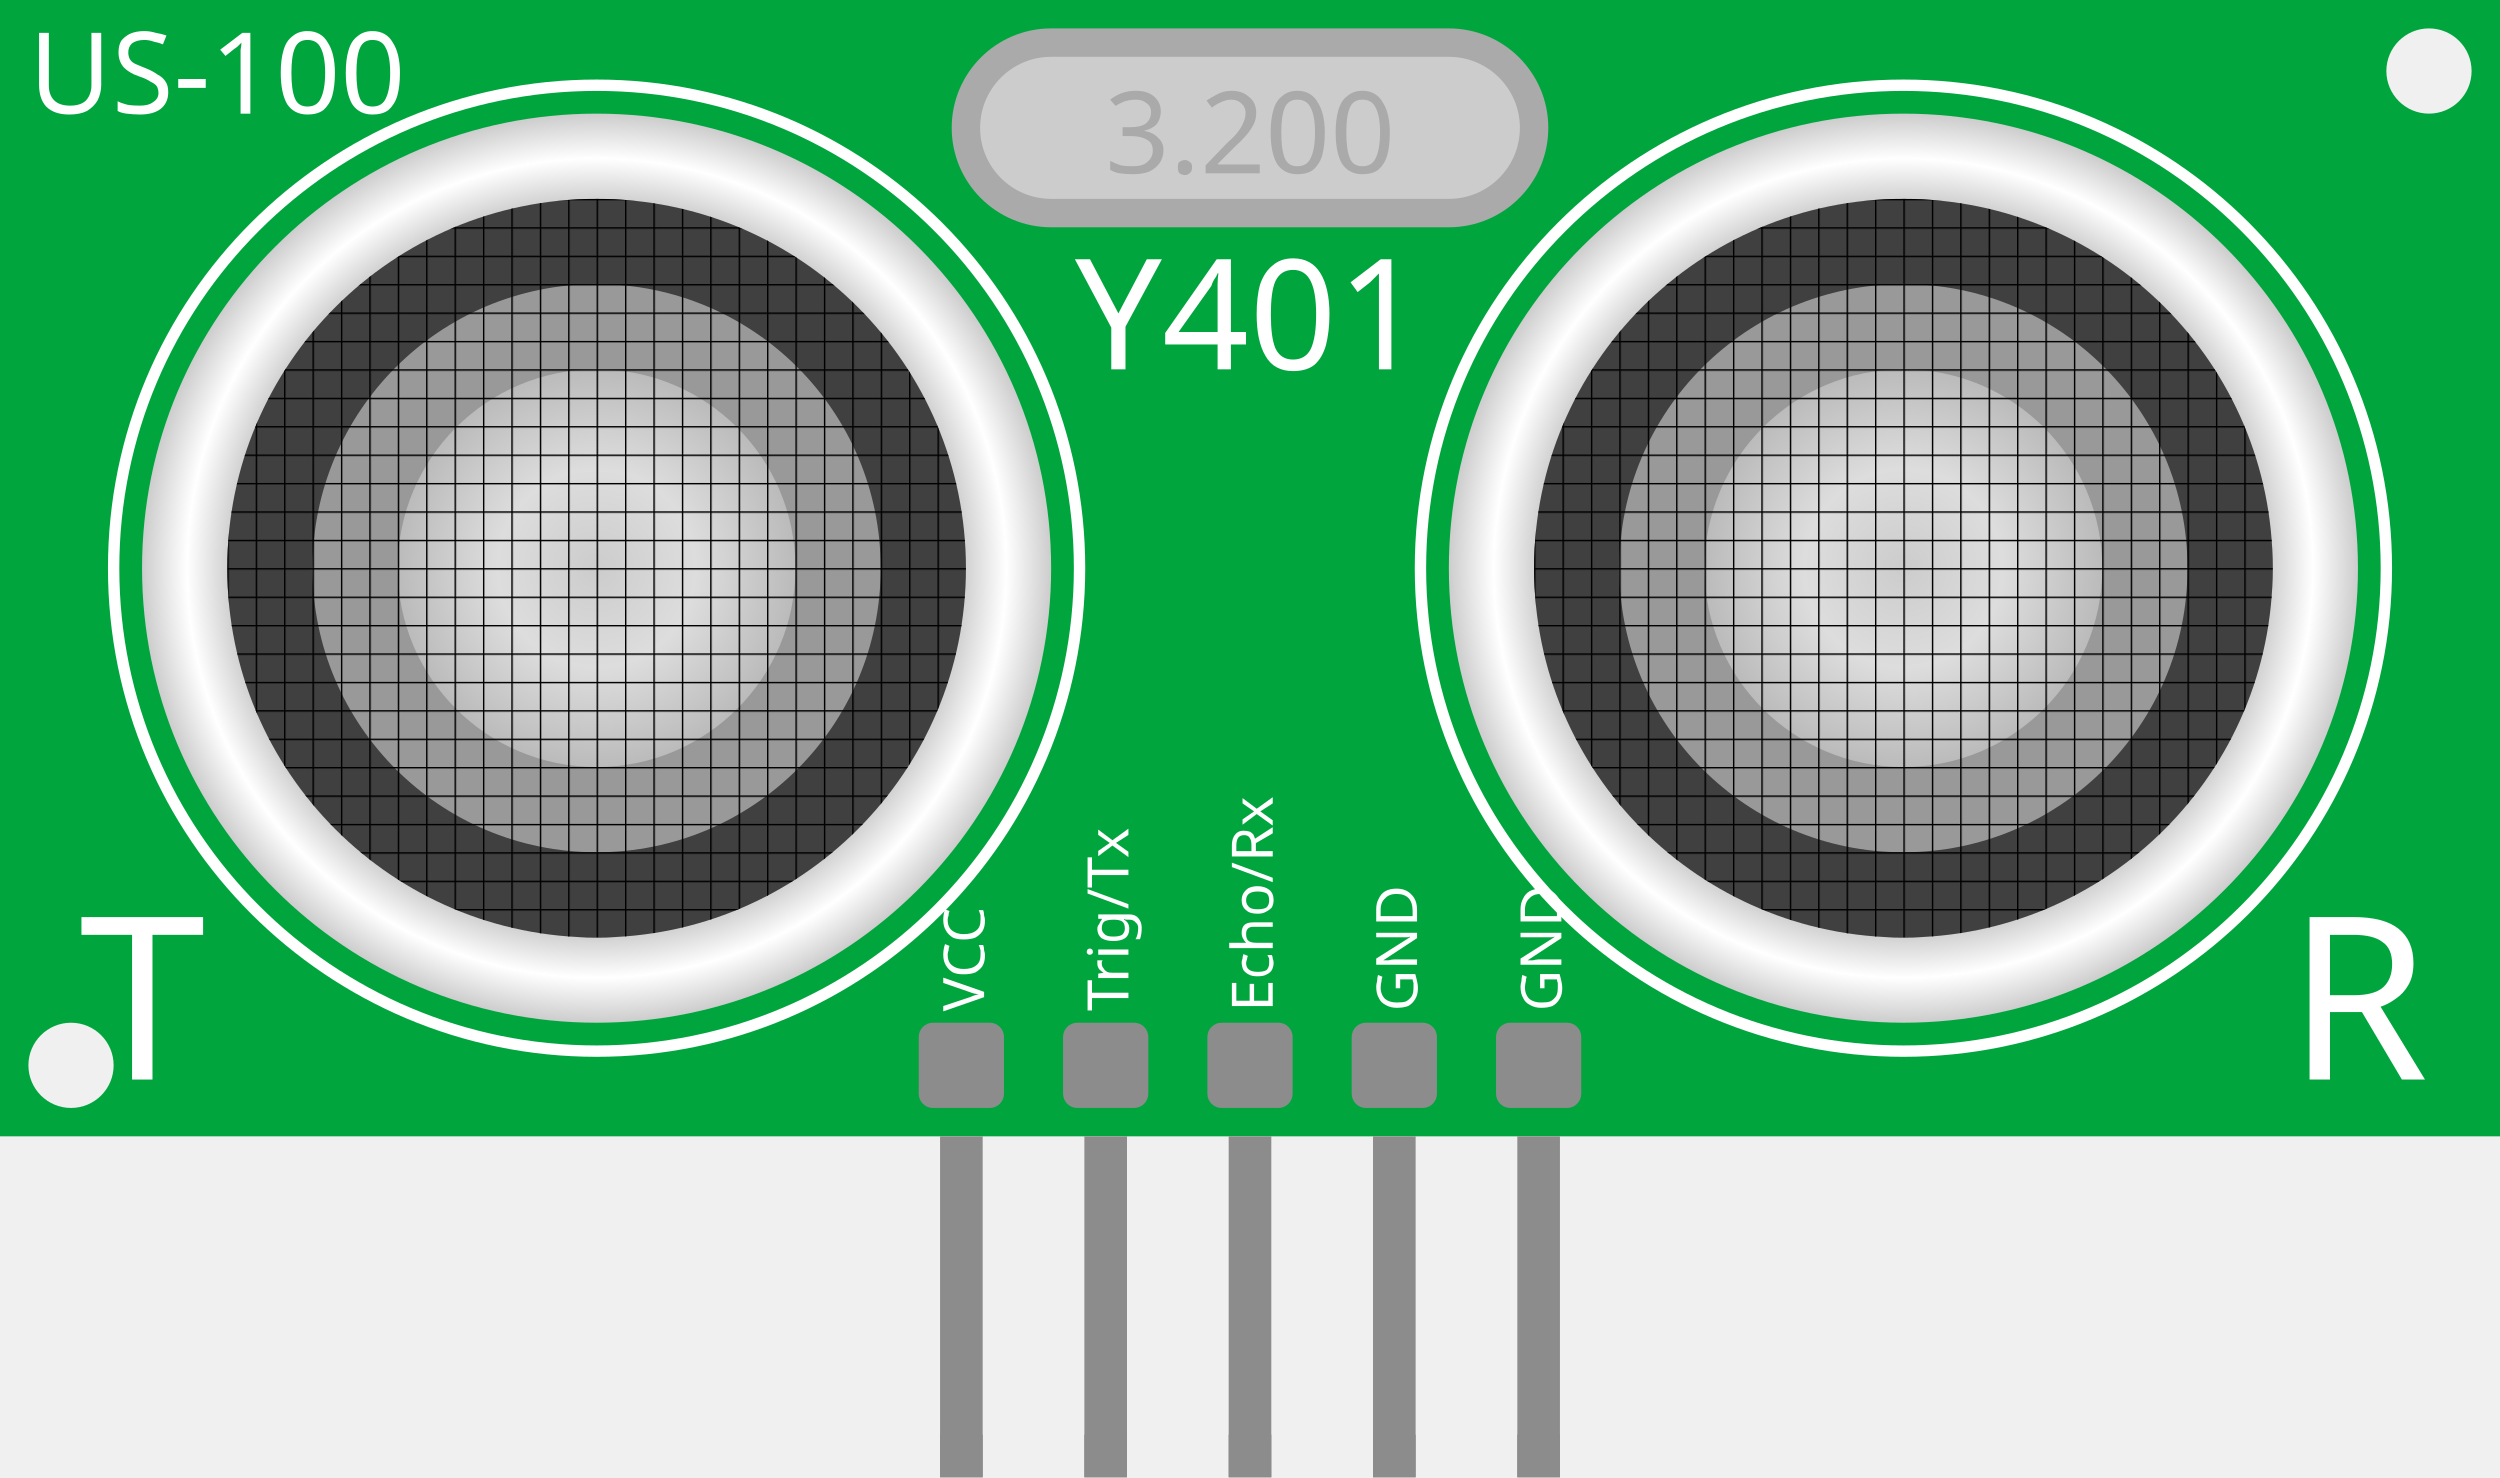
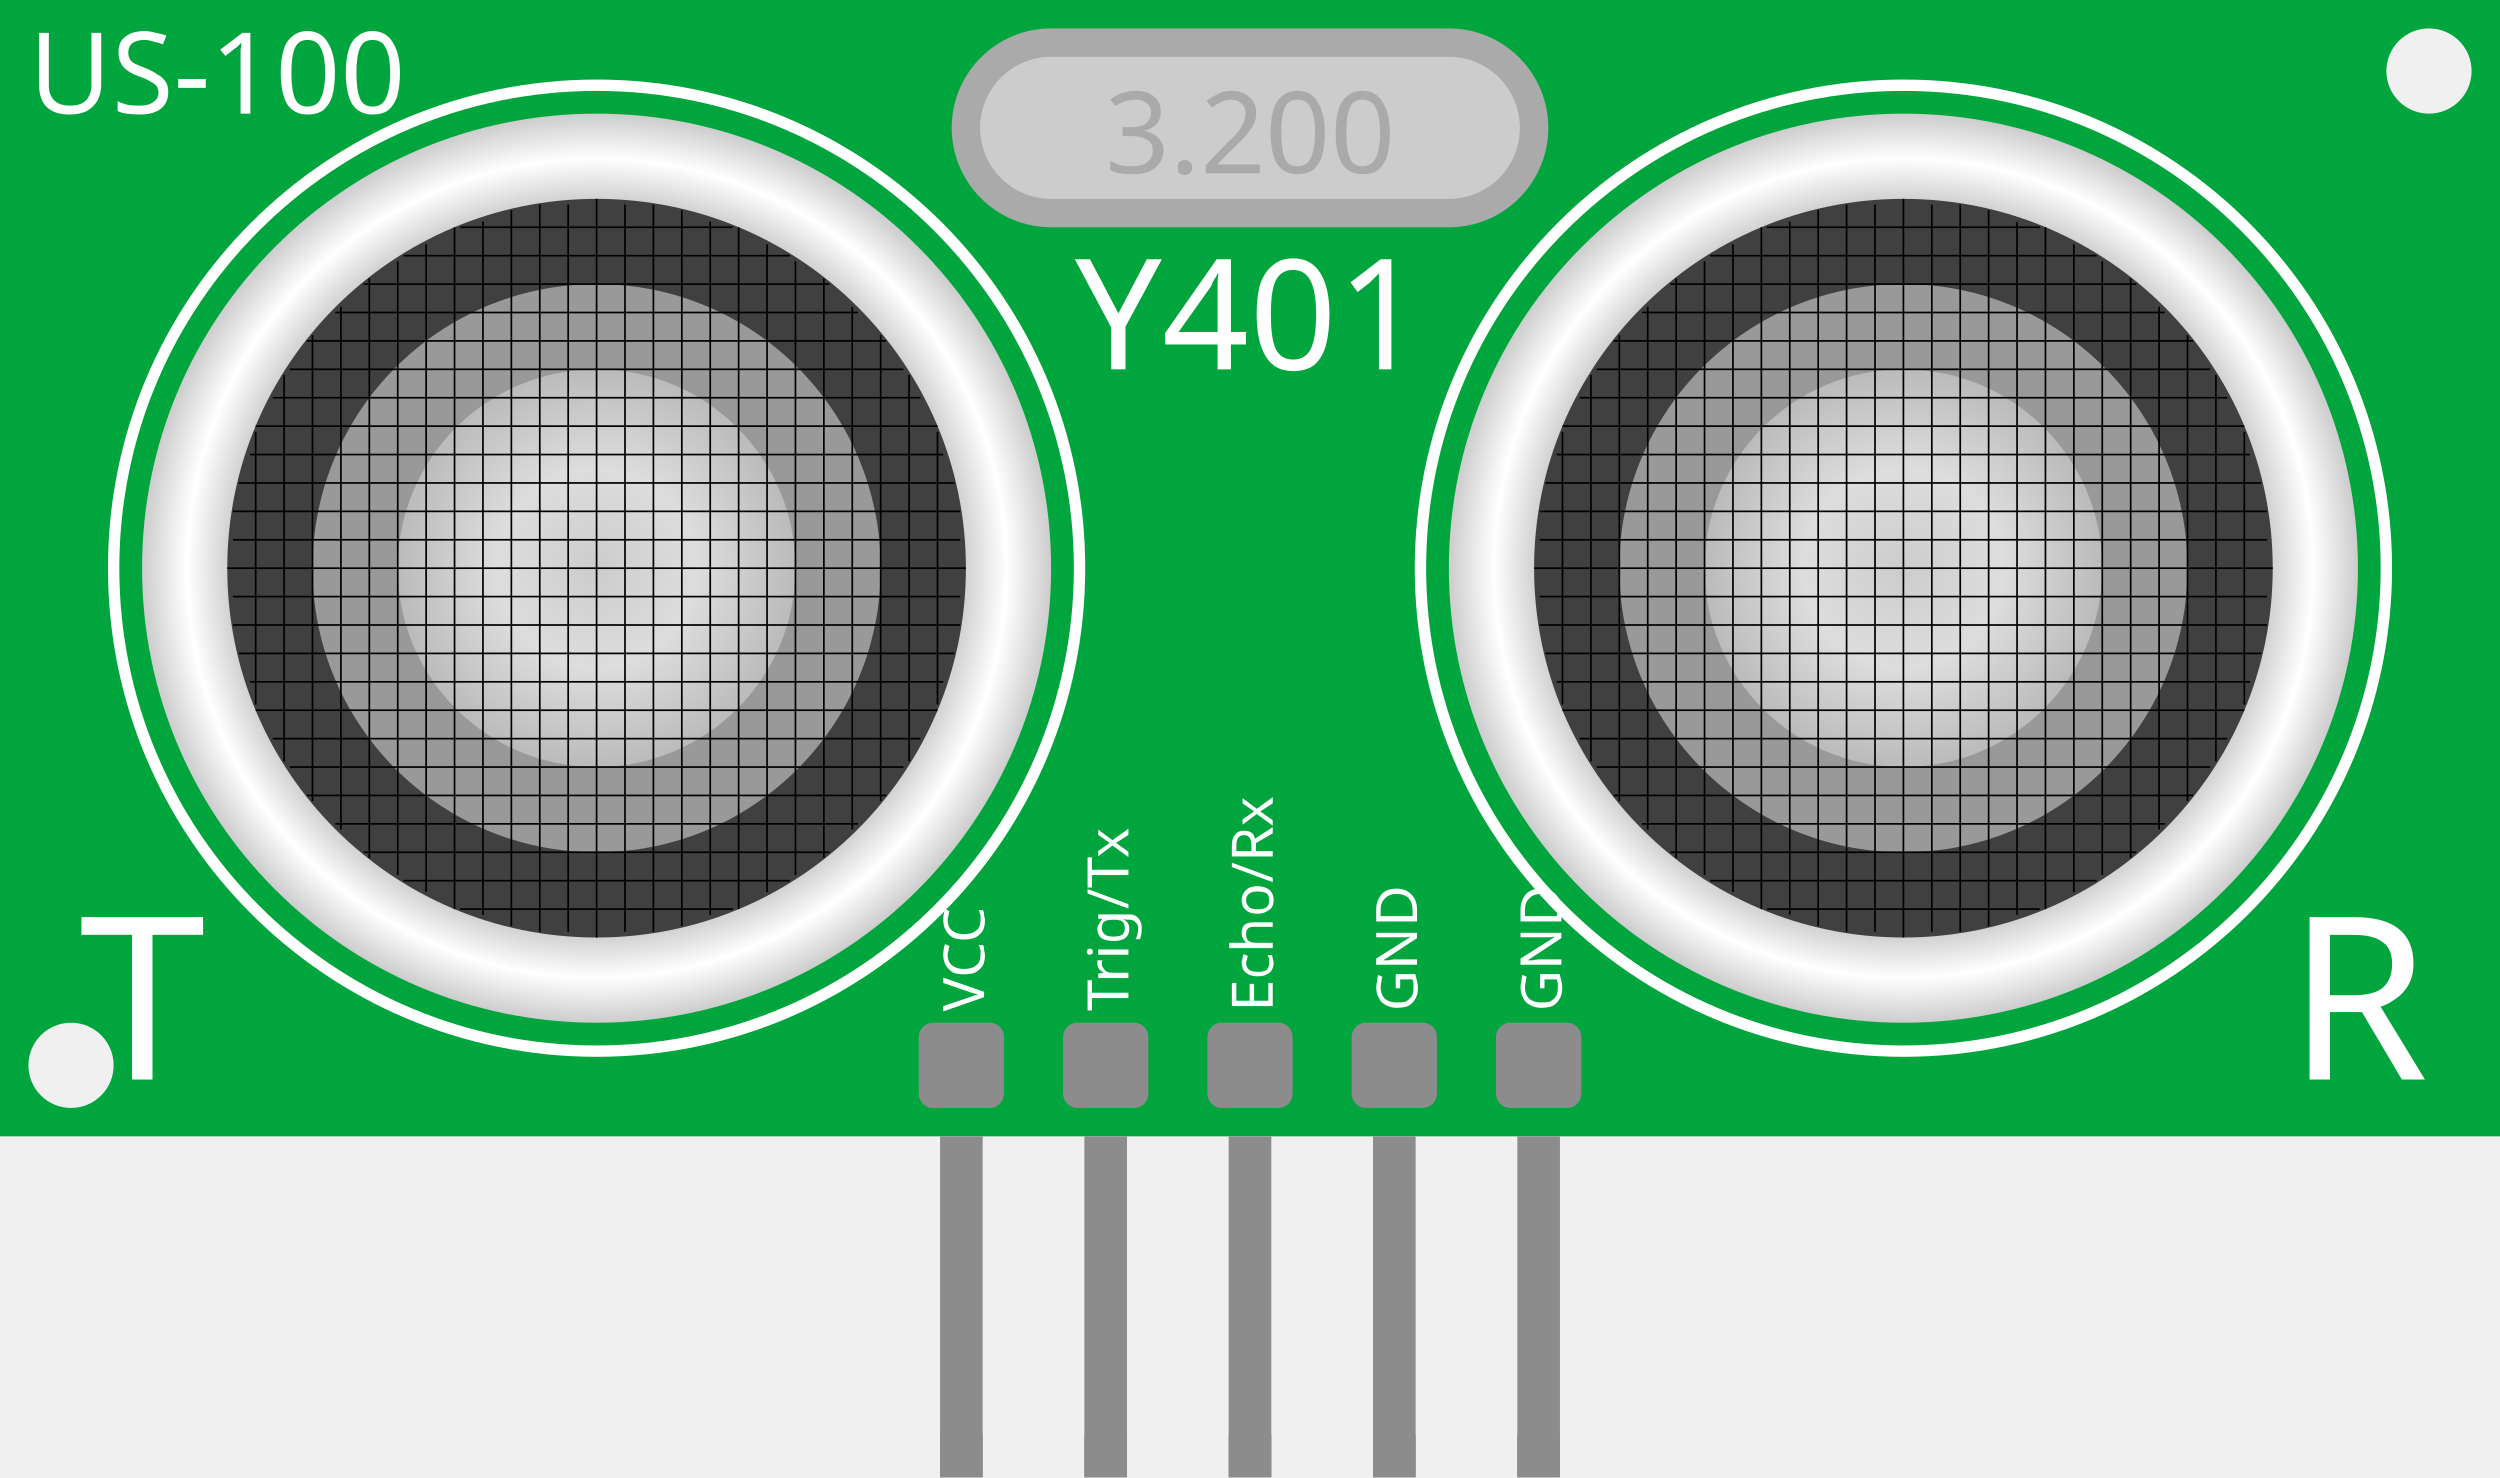
- <svg xmlns="http://www.w3.org/2000/svg" version="1.2" baseProfile="tiny" width="44mm" height="26mm" viewBox="-22 0 44 26">
-   <defs>
-     <mask id="holes">
-       <rect x="-50%" width="100%" height="100%" fill="white" />
-       <circle r="0.75" cx="20.75" cy="1.25" fill="black" />
-       <circle r="0.75" cx="-20.75" cy="18.75" fill="black" />
-     </mask>
-     <pattern id="grid" width="0.5" height="0.5" patternUnits="userSpaceOnUse">
-       <path d="M0.5,0 L0,0 L0,0.5" fill="none" stroke="#000" stroke-width="0.05" />
-     </pattern>
-     <radialGradient id="membraneGradient">
-       <stop stop-color="#ccc" offset="0.0" />
-       <stop stop-color="#ddd" offset="0.5" />
-       <stop stop-color="#bbb" offset="1.0" />
-     </radialGradient>
-     <radialGradient id="tubeGradient">
-       <stop stop-color="#ccc" offset="0.8" />
-       <stop stop-color="#fff" offset="0.9" />
-       <stop stop-color="#ccc" offset="1.0" />
-     </radialGradient>
-     <g id="us_tube" stroke="none" fill="none">
-       <circle cx="0" cy="0" r="8.5" stroke="#fff" stroke-width="0.2" />
-       <circle cx="0" cy="0" r="8" fill="url(#tubeGradient)" />
-       <circle cx="0" cy="0" r="6.5" fill="#404040" />
-       <circle cx="0" cy="0" r="5" fill="#999999" />
-       <circle cx="0" cy="0" r="3.5" fill="url(#membraneGradient)" />
-       <circle cx="0" cy="0" r="6.5" fill="url(#grid)" />
+ <svg xmlns="http://www.w3.org/2000/svg" version="1.2" baseProfile="tiny" width="44mm" height="26mm" viewBox="0 0 44 26">
+   <g id="breadboard" transform="translate(22,0)">
+     <g display="none" class="def">
+       <radialGradient id="membraneGradient">
+         <stop stop-color="#ccc" offset="0.0" />
+         <stop stop-color="#ddd" offset="0.5" />
+         <stop stop-color="#bbb" offset="1.0" />
+       </radialGradient>
+       <radialGradient id="tubeGradient">
+         <stop stop-color="#ccc" offset="0.8" />
+         <stop stop-color="#fff" offset="0.9" />
+         <stop stop-color="#ccc" offset="1.0" />
+       </radialGradient>
+       <g id="us_tube" stroke="none" fill="none">
+         <circle cx="0" cy="0" r="8.5" stroke="#fff" stroke-width="0.2" />
+         <circle cx="0" cy="0" r="8" fill="url(#tubeGradient)" />
+         <circle cx="0" cy="0" r="6.5" fill="#404040" />
+         <circle cx="0" cy="0" r="5" fill="#999999" />
+         <circle cx="0" cy="0" r="3.5" fill="url(#membraneGradient)" />
+         <circle cx="0" cy="0" r="6.5" fill="url(#grid)" />
+         <path d="M-6.5,-0.0V0.0 M-6.0,-2.4V2.4 M-5.5,-3.4V3.4 M-5.0,-4.1V4.1 M-4.5,-4.6V4.6 M-4.0,-5.1V5.1 M-3.5,-5.4V5.4 M-3.0,-5.7V5.7 M-2.5,-6.0V6.0 M-2.0,-6.1V6.1 M-1.5,-6.3V6.3 M-1.0,-6.4V6.4 M-0.5,-6.4V6.4 M0.0,-6.5V6.5 M0.5,-6.4V6.4 M1.0,-6.4V6.4 M1.5,-6.3V6.3 M2.0,-6.1V6.1 M2.5,-6.0V6.0 M3.0,-5.7V5.7 M3.5,-5.4V5.4 M4.0,-5.1V5.1 M4.5,-4.6V4.6 M5.0,-4.1V4.1 M5.5,-3.4V3.4 M6.0,-2.4V2.4              M-0.0,-6.5H0.0 M-2.4,-6.0H2.4 M-3.4,-5.5H3.4 M-4.1,-5.0H4.1 M-4.6,-4.5H4.6 M-5.1,-4.0H5.1 M-5.4,-3.5H5.4 M-5.7,-3.0H5.7 M-6.0,-2.5H6.0 M-6.1,-2.0H6.1 M-6.3,-1.5H6.3 M-6.4,-1.0H6.4 M-6.4,-0.5H6.4 M-6.5,0.0H6.5 M-6.4,0.5H6.4 M-6.4,1.0H6.4 M-6.3,1.5H6.3 M-6.1,2.0H6.1 M-6.0,2.5H6.0 M-5.7,3.0H5.7 M-5.4,3.5H5.4 M-5.1,4.0H5.1 M-4.6,4.5H4.6 M-4.1,5.0H4.1 M-3.4,5.5H3.4 M-2.4,6.0H2.4" stroke="#000" stroke-width="0.03" stroke-linecap="none" />
+       </g>
    </g>
-   </defs>
-   <g id="breadboard">
    <path d="         M-22,0 L22,0 L22,20 L-22,20         M 20, 1.25 a 0.75,0.75 0 1,0 1.5,0 a 0.75,0.75 0 1,0 -1.5,0         M -21.5, 18.75 a 0.75,0.75 0 1,0 1.5,0 a 0.75,0.75 0 1,0 -1.5,0       " fill="#00A63D" />
    <g font-family="Droid Sans" fill="#fff" text-anchor="middle">
      <text x="-21.5" y="2" font-size="2" text-anchor="start">US-100</text>
      <text font-family="OCRA" x="0" y="6.5" font-size="2.7">
        Y401
      </text>
      <text x="-19.5" y="19" font-size="4">T</text>
      <text x="19.5" y="19" font-size="4">R</text>
    </g>
    <g transform="translate(0, 0.75)">
      <rect x="-5" y="0" rx="1.5" width="10" height="3" fill="#ccc" stroke="#aaa" stroke-width="0.5" />
      <text font-family="OCRA" x="0" y="2.3" font-size="2" fill="#aaa" text-anchor="middle">
        3.200
      </text>
    </g>
    <use href="#us_tube" transform="translate(-11.5, 10)" />
    <use href="#us_tube" transform="translate(11.5, 10)" />
    <g fill="#8C8C8C" transform="translate(-5.08,20)" font-family="OCRA" font-size="1">
      <rect x="-0.75" y="-2" rx="0.25" width="1.5" height="1.5" />
      <rect x="-0.375" y="0" width="0.75" height="6" />
      <rect x="-0.375" y="5.25" width="0.75" height="0.75" id="connector0pin" />
      <text fill="#fff" transform="translate(0.4,-2.2) rotate(-90)">
        VCC
      </text>
    </g>
    <g fill="#8C8C8C" transform="translate(-2.54,20)" font-family="OCRA" font-size="1">
      <rect x="-0.75" y="-2" rx="0.25" width="1.5" height="1.5" />
      <rect x="-0.375" y="0" width="0.75" height="6" />
      <rect x="-0.375" y="5.25" width="0.75" height="0.75" id="connector1pin" />
      <text fill="#fff" transform="translate(0.4,-2.2) rotate(-90)">
        Trig/Tx
      </text>
    </g>
    <g fill="#8C8C8C" transform="translate(0,20)" font-family="OCRA" font-size="1">
      <rect x="-0.75" y="-2" rx="0.25" width="1.5" height="1.5" />
      <rect x="-0.375" y="0" width="0.75" height="6" />
      <rect x="-0.375" y="5.25" width="0.75" height="0.75" id="connector2pin" />
      <text fill="#fff" transform="translate(0.4,-2.2) rotate(-90)">
        Echo/Rx
      </text>
    </g>
    <g fill="#8C8C8C" transform="translate(2.54,20)" font-family="OCRA" font-size="1">
      <rect x="-0.75" y="-2" rx="0.25" width="1.5" height="1.5" />
      <rect x="-0.375" y="0" width="0.75" height="6" />
      <rect x="-0.375" y="5.25" width="0.75" height="0.75" id="connector3pin" />
      <text fill="#fff" transform="translate(0.4,-2.2) rotate(-90)">
        GND
      </text>
    </g>
    <g fill="#8C8C8C" transform="translate(5.08,20)" font-family="OCRA" font-size="1">
      <rect x="-0.75" y="-2" rx="0.25" width="1.5" height="1.5" />
      <rect x="-0.375" y="0" width="0.75" height="6" />
      <rect x="-0.375" y="5.25" width="0.75" height="0.75" id="connector4pin" />
      <text fill="#fff" transform="translate(0.4,-2.2) rotate(-90)">
        GND
      </text>
    </g>
  </g>
</svg>
